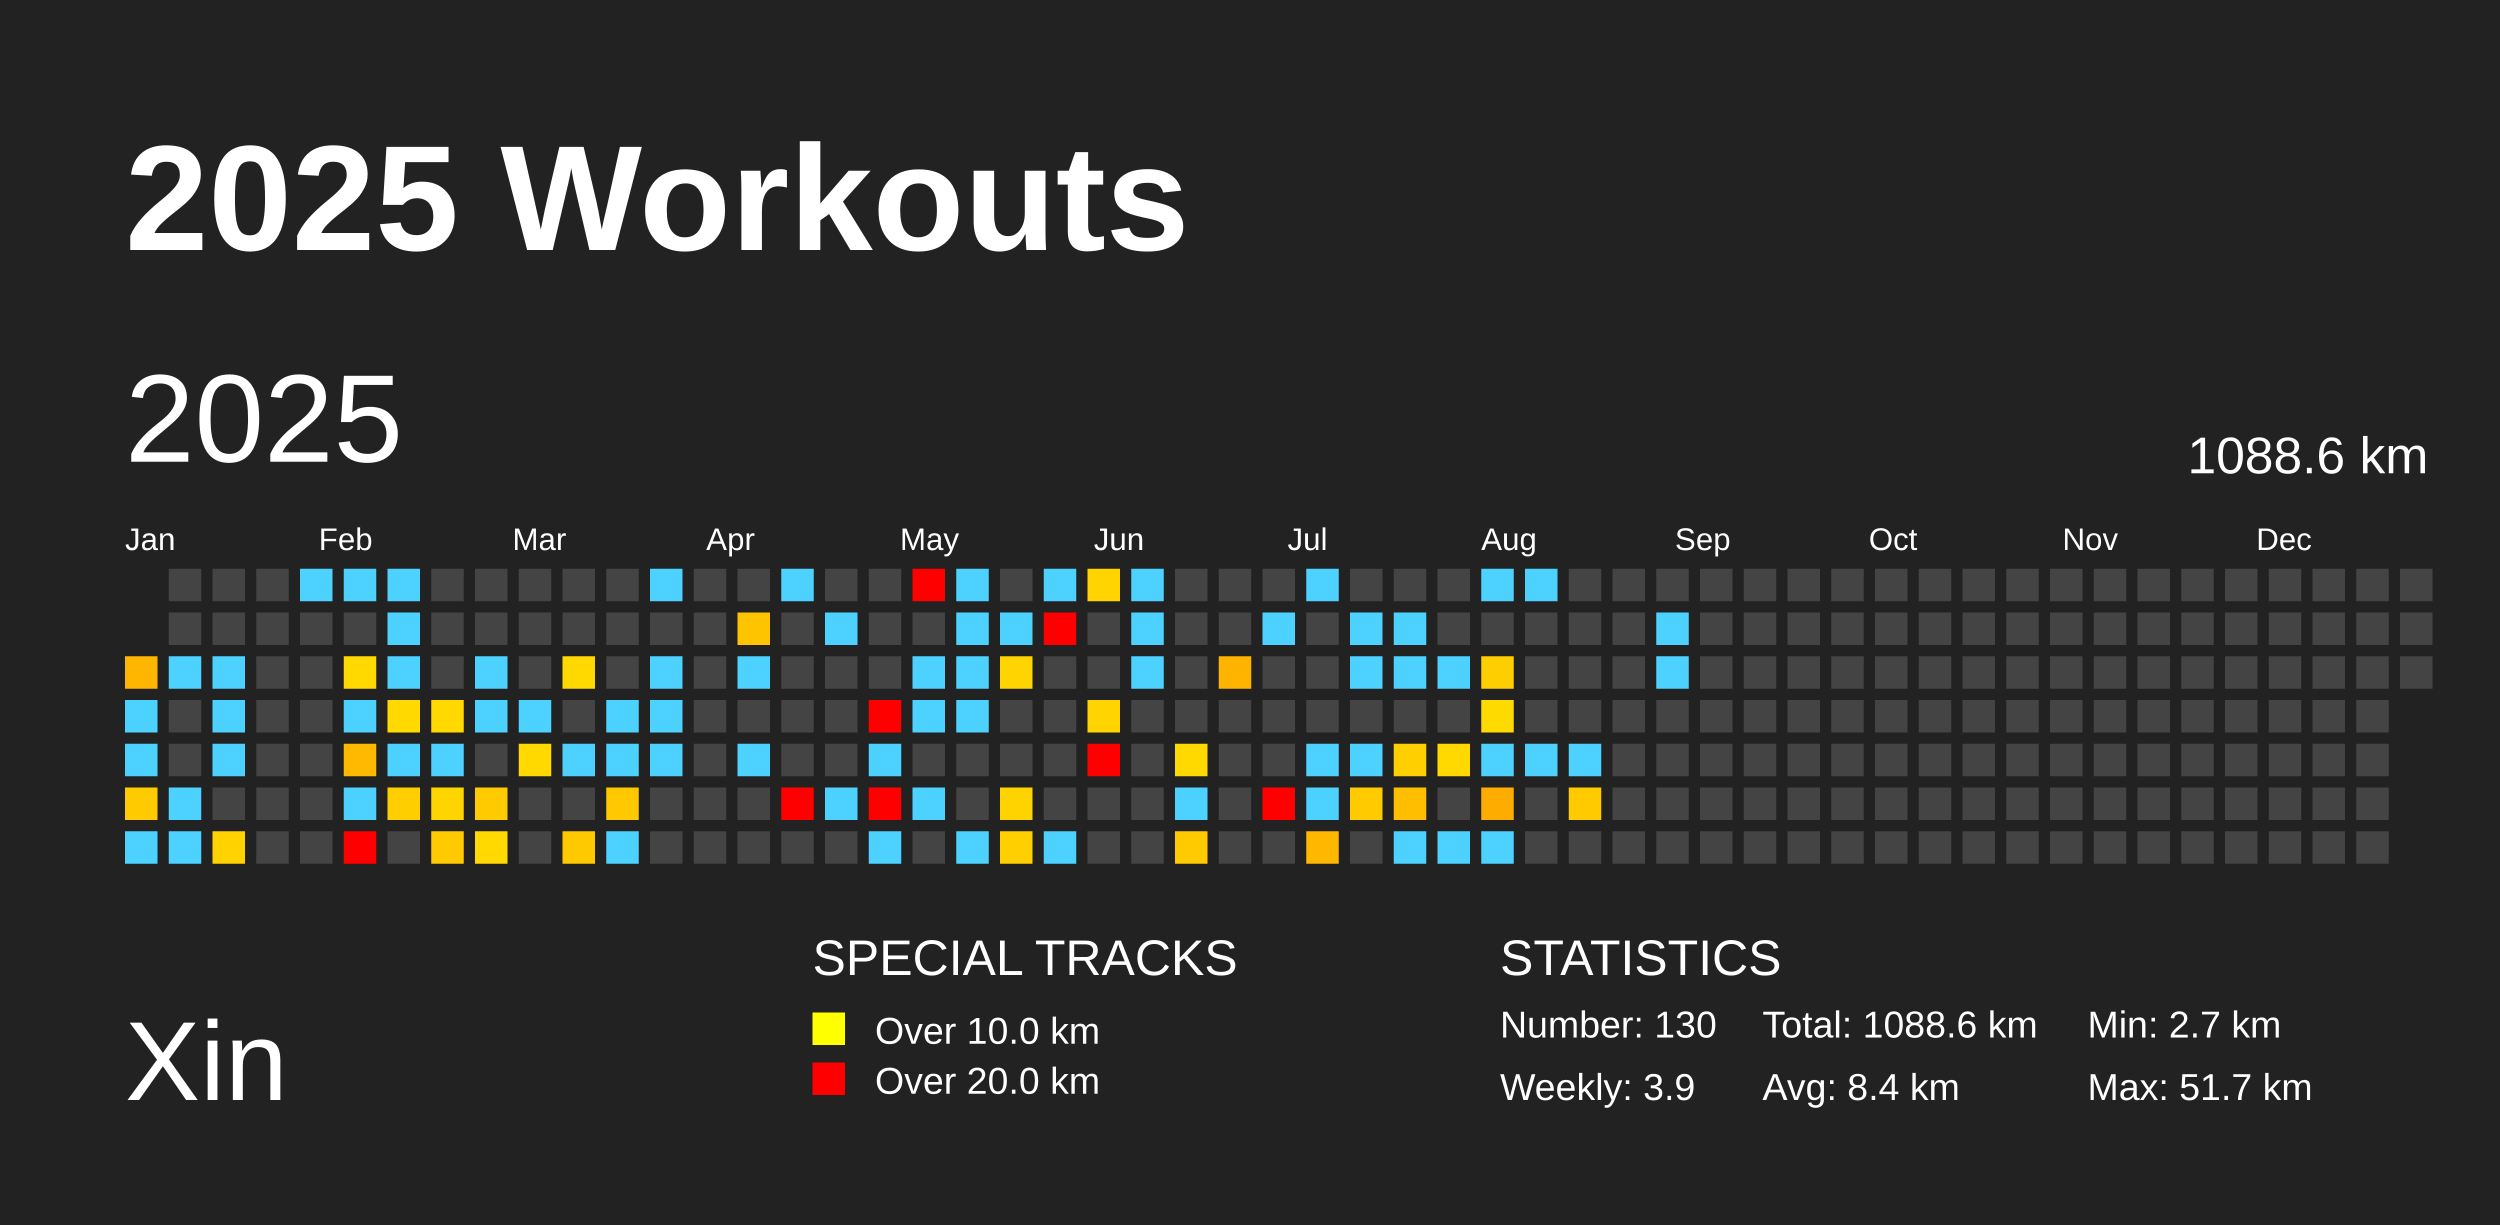
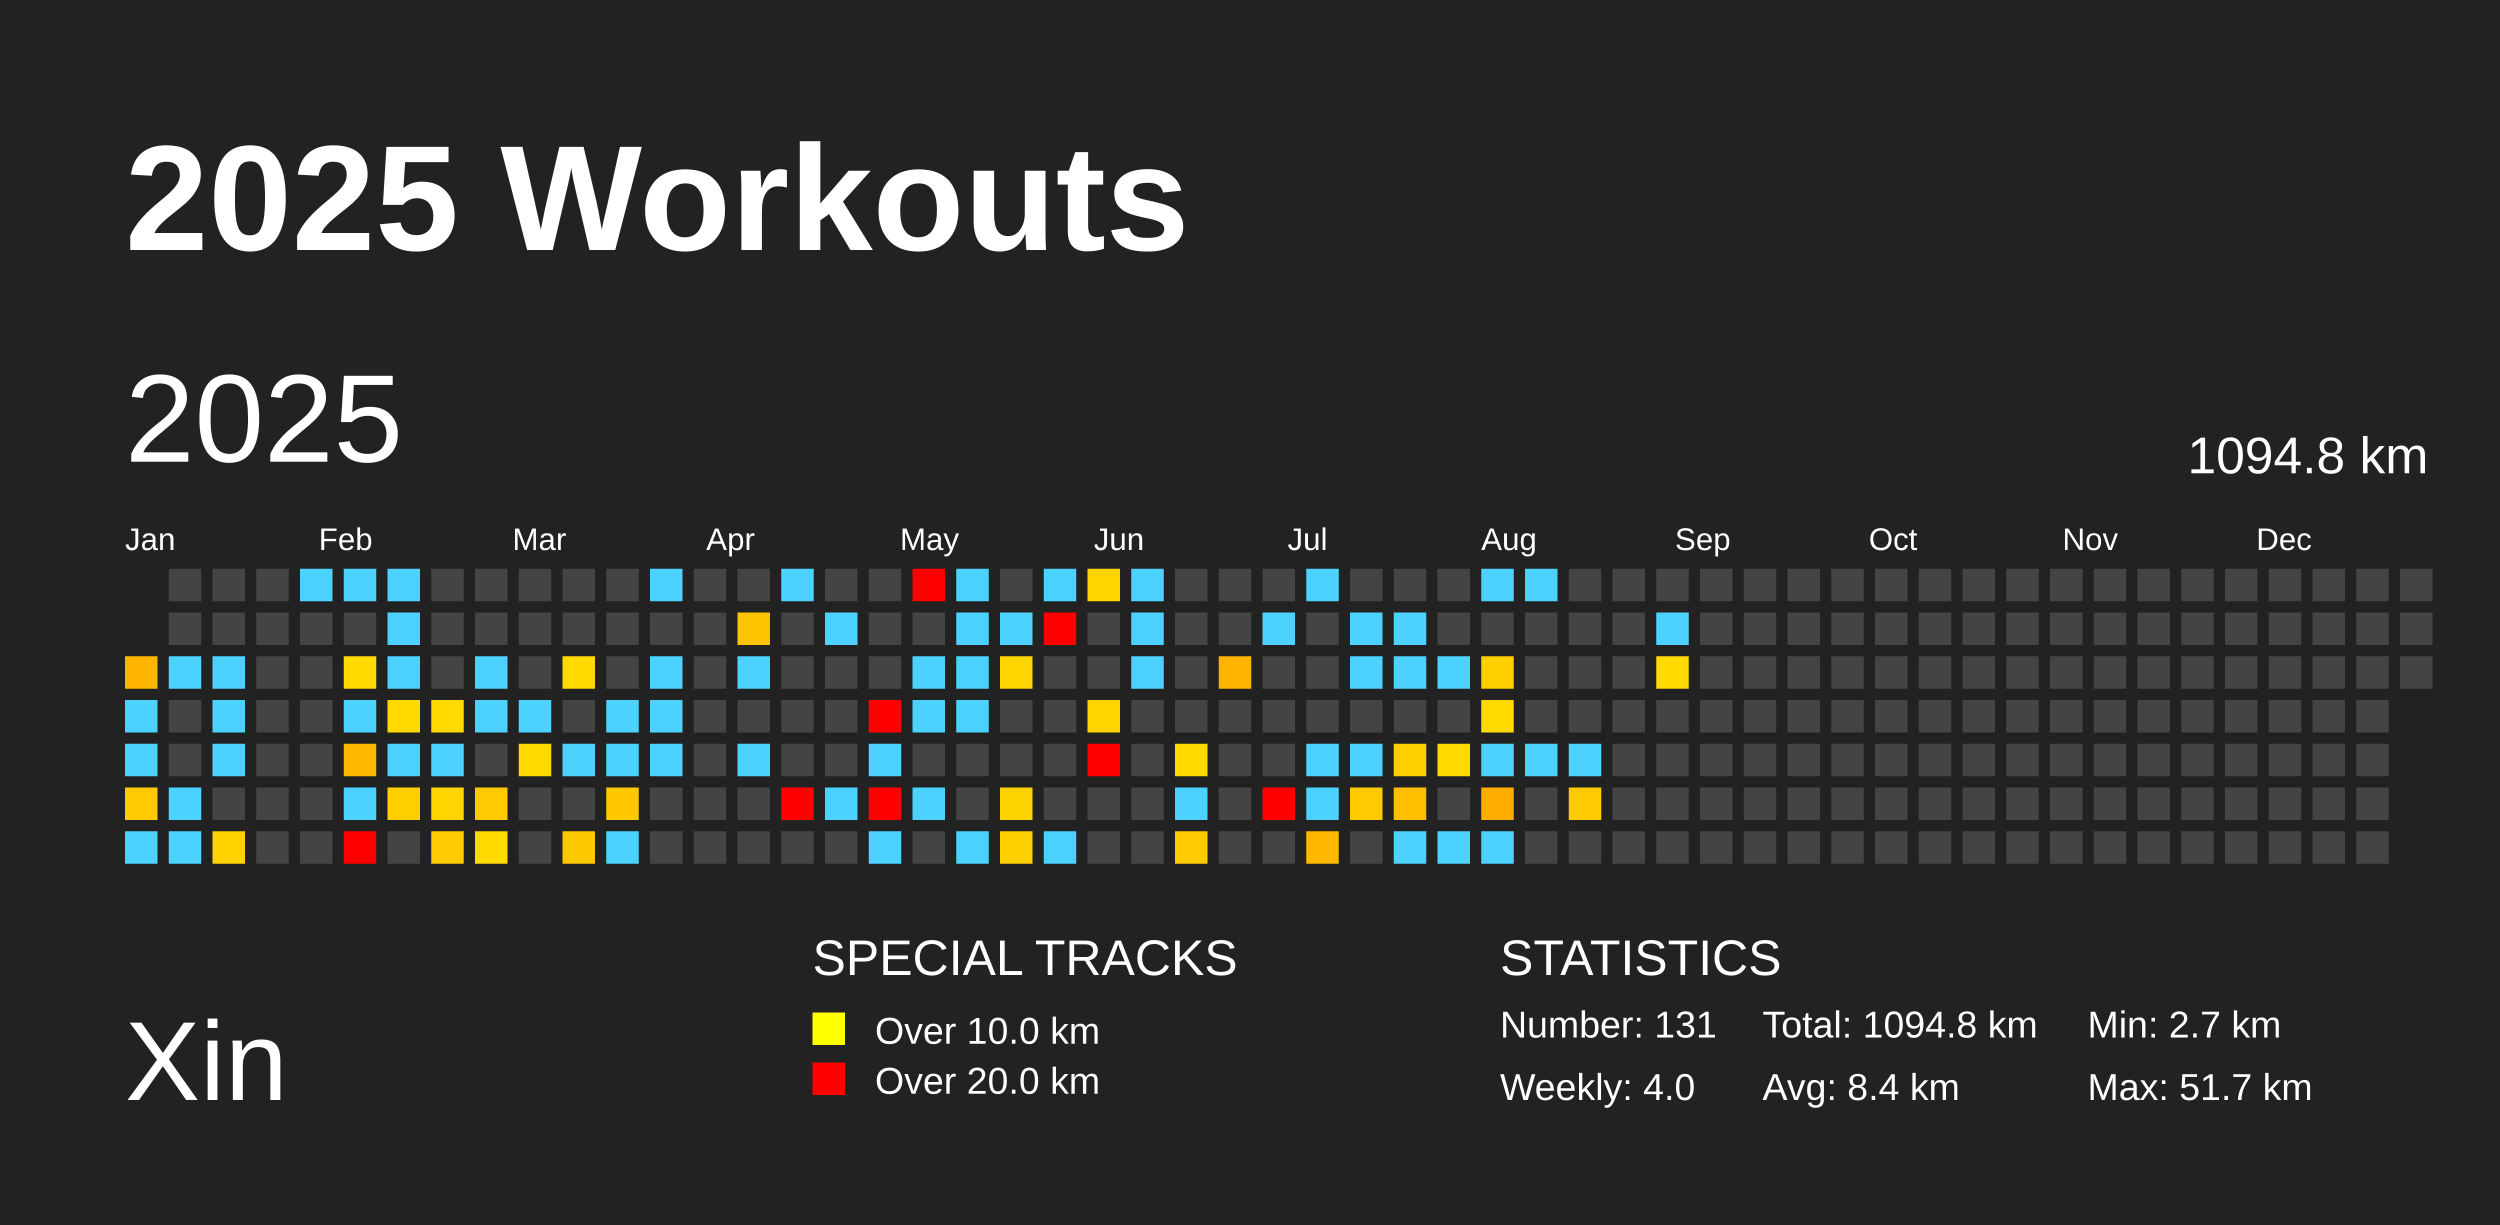
<svg xmlns="http://www.w3.org/2000/svg" baseProfile="full" height="98mm" version="1.1" viewBox="0,0,200,98" width="200mm">
  <defs />
  <rect fill="#222222" height="98" width="200" x="0" y="0" />
  <text fill="#FFFFFF" style="font-size:12px; font-family:Arial; font-weight:bold;" x="10" y="20">2025 Workouts</text>
  <text fill="#FFFFFF" style="font-size:9px; font-family:Arial" x="10" y="88">Xin</text>
  <text fill="#FFFFFF" style="font-size:4px; font-family:Arial" x="65" y="78">SPECIAL TRACKS</text>
  <rect fill="yellow" height="2.6" width="2.6" x="65" y="81" />
  <text fill="#FFFFFF" style="font-size:3px; font-family:Arial" x="70" y="83.5">Over 10.0 km</text>
  <rect fill="red" height="2.6" width="2.6" x="65" y="85" />
  <text fill="#FFFFFF" style="font-size:3px; font-family:Arial" x="70" y="87.5">Over 20.0 km</text>
  <text fill="#FFFFFF" style="font-size:4px; font-family:Arial" x="120" y="78">STATISTICS</text>
-   <text fill="#FFFFFF" style="font-size:3px; font-family:Arial" x="120" y="83">Number: 130</text>
-   <text fill="#FFFFFF" style="font-size:3px; font-family:Arial" x="120" y="88">Weekly: 3.9</text>
-   <text fill="#FFFFFF" style="font-size:3px; font-family:Arial" x="141" y="83">Total: 1088.6 km</text>
+   <text fill="#FFFFFF" style="font-size:3px; font-family:Arial" x="120" y="83">Number: 131</text>
+   <text fill="#FFFFFF" style="font-size:3px; font-family:Arial" x="120" y="88">Weekly: 4.0</text>
+   <text fill="#FFFFFF" style="font-size:3px; font-family:Arial" x="141" y="83">Total: 1094.8 km</text>
  <text fill="#FFFFFF" style="font-size:3px; font-family:Arial" x="141" y="88">Avg: 8.4 km</text>
  <text fill="#FFFFFF" style="font-size:3px; font-family:Arial" x="167" y="83">Min: 2.7 km</text>
  <text fill="#FFFFFF" style="font-size:3px; font-family:Arial" x="167" y="88">Max: 51.7 km</text>
  <text dominant-baseline="hanging" fill="#FFFFFF" style="font-size:10.0px; font-family:Arial;" x="10" y="30">2025</text>
-   <text dominant-baseline="hanging" fill="#FFFFFF" style="font-size:4.125px; font-family:Arial;" x="175" y="35">1088.6 km</text>
+   <text dominant-baseline="hanging" fill="#FFFFFF" style="font-size:4.125px; font-family:Arial;" x="175" y="35">1094.8 km</text>
  <text fill="#FFFFFF" style="font-size:2.5px; font-family:Arial" x="10.0" y="44">Jan</text>
  <text fill="#FFFFFF" style="font-size:2.5px; font-family:Arial" x="25.5" y="44">Feb</text>
  <text fill="#FFFFFF" style="font-size:2.5px; font-family:Arial" x="41.0" y="44">Mar</text>
  <text fill="#FFFFFF" style="font-size:2.5px; font-family:Arial" x="56.5" y="44">Apr</text>
  <text fill="#FFFFFF" style="font-size:2.5px; font-family:Arial" x="72.0" y="44">May</text>
  <text fill="#FFFFFF" style="font-size:2.5px; font-family:Arial" x="87.5" y="44">Jun</text>
  <text fill="#FFFFFF" style="font-size:2.5px; font-family:Arial" x="103.0" y="44">Jul</text>
  <text fill="#FFFFFF" style="font-size:2.5px; font-family:Arial" x="118.5" y="44">Aug</text>
  <text fill="#FFFFFF" style="font-size:2.5px; font-family:Arial" x="134.0" y="44">Sep</text>
  <text fill="#FFFFFF" style="font-size:2.5px; font-family:Arial" x="149.5" y="44">Oct</text>
  <text fill="#FFFFFF" style="font-size:2.5px; font-family:Arial" x="165.0" y="44">Nov</text>
  <text fill="#FFFFFF" style="font-size:2.5px; font-family:Arial" x="180.5" y="44">Dec</text>
  <rect fill="#ffb600" height="2.6" width="2.6" x="10.0" y="52.5" />
  <rect fill="#4dd2ff" height="2.6" width="2.6" x="10.0" y="56.0" />
  <rect fill="#4dd2ff" height="2.6" width="2.6" x="10.0" y="59.5" />
  <rect fill="#ffca00" height="2.6" width="2.6" x="10.0" y="63.0" />
  <rect fill="#4dd2ff" height="2.6" width="2.6" x="10.0" y="66.5" />
  <rect fill="#444444" height="2.6" width="2.6" x="13.5" y="45.5" />
  <rect fill="#444444" height="2.6" width="2.6" x="13.5" y="49.0" />
  <rect fill="#4dd2ff" height="2.6" width="2.6" x="13.5" y="52.5" />
  <rect fill="#444444" height="2.6" width="2.6" x="13.5" y="56.0" />
  <rect fill="#444444" height="2.6" width="2.6" x="13.5" y="59.5" />
  <rect fill="#4dd2ff" height="2.6" width="2.6" x="13.5" y="63.0" />
  <rect fill="#4dd2ff" height="2.6" width="2.6" x="13.5" y="66.5" />
  <rect fill="#444444" height="2.6" width="2.6" x="17.0" y="45.5" />
  <rect fill="#444444" height="2.6" width="2.6" x="17.0" y="49.0" />
  <rect fill="#4dd2ff" height="2.6" width="2.6" x="17.0" y="52.5" />
  <rect fill="#4dd2ff" height="2.6" width="2.6" x="17.0" y="56.0" />
  <rect fill="#4dd2ff" height="2.6" width="2.6" x="17.0" y="59.5" />
  <rect fill="#444444" height="2.6" width="2.6" x="17.0" y="63.0" />
  <rect fill="#ffd200" height="2.6" width="2.6" x="17.0" y="66.5" />
  <rect fill="#444444" height="2.6" width="2.6" x="20.5" y="45.5" />
  <rect fill="#444444" height="2.6" width="2.6" x="20.5" y="49.0" />
  <rect fill="#444444" height="2.6" width="2.6" x="20.5" y="52.5" />
  <rect fill="#444444" height="2.6" width="2.6" x="20.5" y="56.0" />
  <rect fill="#444444" height="2.6" width="2.6" x="20.5" y="59.5" />
  <rect fill="#444444" height="2.6" width="2.6" x="20.5" y="63.0" />
  <rect fill="#444444" height="2.6" width="2.6" x="20.5" y="66.5" />
  <rect fill="#4dd2ff" height="2.6" width="2.6" x="24.0" y="45.5" />
  <rect fill="#444444" height="2.6" width="2.6" x="24.0" y="49.0" />
  <rect fill="#444444" height="2.6" width="2.6" x="24.0" y="52.5" />
  <rect fill="#444444" height="2.6" width="2.6" x="24.0" y="56.0" />
  <rect fill="#444444" height="2.6" width="2.6" x="24.0" y="59.5" />
  <rect fill="#444444" height="2.6" width="2.6" x="24.0" y="63.0" />
  <rect fill="#444444" height="2.6" width="2.6" x="24.0" y="66.5" />
  <rect fill="#4dd2ff" height="2.6" width="2.6" x="27.5" y="45.5" />
  <rect fill="#444444" height="2.6" width="2.6" x="27.5" y="49.0" />
  <rect fill="#ffd900" height="2.6" width="2.6" x="27.5" y="52.5" />
  <rect fill="#4dd2ff" height="2.6" width="2.6" x="27.5" y="56.0" />
  <rect fill="#ffba00" height="2.6" width="2.6" x="27.5" y="59.5" />
  <rect fill="#4dd2ff" height="2.6" width="2.6" x="27.5" y="63.0" />
  <rect fill="red" height="2.6" width="2.6" x="27.5" y="66.5" />
  <rect fill="#4dd2ff" height="2.6" width="2.6" x="31.0" y="45.5" />
  <rect fill="#4dd2ff" height="2.6" width="2.6" x="31.0" y="49.0" />
  <rect fill="#4dd2ff" height="2.6" width="2.6" x="31.0" y="52.5" />
  <rect fill="#ffd900" height="2.6" width="2.6" x="31.0" y="56.0" />
  <rect fill="#4dd2ff" height="2.6" width="2.6" x="31.0" y="59.5" />
  <rect fill="#ffce00" height="2.6" width="2.6" x="31.0" y="63.0" />
  <rect fill="#444444" height="2.6" width="2.6" x="31.0" y="66.5" />
  <rect fill="#444444" height="2.6" width="2.6" x="34.5" y="45.5" />
  <rect fill="#444444" height="2.6" width="2.6" x="34.5" y="49.0" />
  <rect fill="#444444" height="2.6" width="2.6" x="34.5" y="52.5" />
  <rect fill="#ffd900" height="2.6" width="2.6" x="34.5" y="56.0" />
  <rect fill="#4dd2ff" height="2.6" width="2.6" x="34.5" y="59.5" />
  <rect fill="#ffd500" height="2.6" width="2.6" x="34.5" y="63.0" />
  <rect fill="#ffca00" height="2.6" width="2.6" x="34.5" y="66.5" />
  <rect fill="#444444" height="2.6" width="2.6" x="38.0" y="45.5" />
  <rect fill="#444444" height="2.6" width="2.6" x="38.0" y="49.0" />
  <rect fill="#4dd2ff" height="2.6" width="2.6" x="38.0" y="52.5" />
  <rect fill="#4dd2ff" height="2.6" width="2.6" x="38.0" y="56.0" />
  <rect fill="#444444" height="2.6" width="2.6" x="38.0" y="59.5" />
  <rect fill="#ffca00" height="2.6" width="2.6" x="38.0" y="63.0" />
  <rect fill="#ffd900" height="2.6" width="2.6" x="38.0" y="66.5" />
  <rect fill="#444444" height="2.6" width="2.6" x="41.5" y="45.5" />
  <rect fill="#444444" height="2.6" width="2.6" x="41.5" y="49.0" />
  <rect fill="#444444" height="2.6" width="2.6" x="41.5" y="52.5" />
  <rect fill="#4dd2ff" height="2.6" width="2.6" x="41.5" y="56.0" />
  <rect fill="#ffd900" height="2.6" width="2.6" x="41.5" y="59.5" />
  <rect fill="#444444" height="2.6" width="2.6" x="41.5" y="63.0" />
  <rect fill="#444444" height="2.6" width="2.6" x="41.5" y="66.5" />
  <rect fill="#444444" height="2.6" width="2.6" x="45.0" y="45.5" />
  <rect fill="#444444" height="2.6" width="2.6" x="45.0" y="49.0" />
  <rect fill="#ffd900" height="2.6" width="2.6" x="45.0" y="52.5" />
  <rect fill="#444444" height="2.6" width="2.6" x="45.0" y="56.0" />
  <rect fill="#4dd2ff" height="2.6" width="2.6" x="45.0" y="59.5" />
  <rect fill="#444444" height="2.6" width="2.6" x="45.0" y="63.0" />
  <rect fill="#ffc900" height="2.6" width="2.6" x="45.0" y="66.5" />
  <rect fill="#444444" height="2.6" width="2.6" x="48.5" y="45.5" />
  <rect fill="#444444" height="2.6" width="2.6" x="48.5" y="49.0" />
  <rect fill="#444444" height="2.6" width="2.6" x="48.5" y="52.5" />
  <rect fill="#4dd2ff" height="2.6" width="2.6" x="48.5" y="56.0" />
  <rect fill="#4dd2ff" height="2.6" width="2.6" x="48.5" y="59.5" />
  <rect fill="#ffc800" height="2.6" width="2.6" x="48.5" y="63.0" />
  <rect fill="#4dd2ff" height="2.6" width="2.6" x="48.5" y="66.5" />
  <rect fill="#4dd2ff" height="2.6" width="2.6" x="52.0" y="45.5" />
  <rect fill="#444444" height="2.6" width="2.6" x="52.0" y="49.0" />
  <rect fill="#4dd2ff" height="2.6" width="2.6" x="52.0" y="52.5" />
  <rect fill="#4dd2ff" height="2.6" width="2.6" x="52.0" y="56.0" />
  <rect fill="#4dd2ff" height="2.6" width="2.6" x="52.0" y="59.5" />
  <rect fill="#444444" height="2.6" width="2.6" x="52.0" y="63.0" />
  <rect fill="#444444" height="2.6" width="2.6" x="52.0" y="66.5" />
  <rect fill="#444444" height="2.6" width="2.6" x="55.5" y="45.5" />
  <rect fill="#444444" height="2.6" width="2.6" x="55.5" y="49.0" />
  <rect fill="#444444" height="2.6" width="2.6" x="55.5" y="52.5" />
  <rect fill="#444444" height="2.6" width="2.6" x="55.5" y="56.0" />
  <rect fill="#444444" height="2.6" width="2.6" x="55.5" y="59.5" />
  <rect fill="#444444" height="2.6" width="2.6" x="55.5" y="63.0" />
  <rect fill="#444444" height="2.6" width="2.6" x="55.5" y="66.5" />
  <rect fill="#444444" height="2.6" width="2.6" x="59.0" y="45.5" />
  <rect fill="#ffc400" height="2.6" width="2.6" x="59.0" y="49.0" />
  <rect fill="#4dd2ff" height="2.6" width="2.6" x="59.0" y="52.5" />
  <rect fill="#444444" height="2.6" width="2.6" x="59.0" y="56.0" />
  <rect fill="#4dd2ff" height="2.6" width="2.6" x="59.0" y="59.5" />
  <rect fill="#444444" height="2.6" width="2.6" x="59.0" y="63.0" />
  <rect fill="#444444" height="2.6" width="2.6" x="59.0" y="66.5" />
  <rect fill="#4dd2ff" height="2.6" width="2.6" x="62.5" y="45.5" />
  <rect fill="#444444" height="2.6" width="2.6" x="62.5" y="49.0" />
  <rect fill="#444444" height="2.6" width="2.6" x="62.5" y="52.5" />
  <rect fill="#444444" height="2.6" width="2.6" x="62.5" y="56.0" />
  <rect fill="#444444" height="2.6" width="2.6" x="62.5" y="59.5" />
  <rect fill="red" height="2.6" width="2.6" x="62.5" y="63.0" />
  <rect fill="#444444" height="2.6" width="2.6" x="62.5" y="66.5" />
  <rect fill="#444444" height="2.6" width="2.6" x="66.0" y="45.5" />
  <rect fill="#4dd2ff" height="2.6" width="2.6" x="66.0" y="49.0" />
  <rect fill="#444444" height="2.6" width="2.6" x="66.0" y="52.5" />
  <rect fill="#444444" height="2.6" width="2.6" x="66.0" y="56.0" />
  <rect fill="#444444" height="2.6" width="2.6" x="66.0" y="59.5" />
  <rect fill="#4dd2ff" height="2.6" width="2.6" x="66.0" y="63.0" />
  <rect fill="#444444" height="2.6" width="2.6" x="66.0" y="66.5" />
  <rect fill="#444444" height="2.6" width="2.6" x="69.5" y="45.5" />
  <rect fill="#444444" height="2.6" width="2.6" x="69.5" y="49.0" />
  <rect fill="#444444" height="2.6" width="2.6" x="69.5" y="52.5" />
  <rect fill="red" height="2.6" width="2.6" x="69.5" y="56.0" />
  <rect fill="#4dd2ff" height="2.6" width="2.6" x="69.5" y="59.5" />
  <rect fill="red" height="2.6" width="2.6" x="69.5" y="63.0" />
  <rect fill="#4dd2ff" height="2.6" width="2.6" x="69.5" y="66.5" />
  <rect fill="red" height="2.6" width="2.6" x="73.0" y="45.5" />
  <rect fill="#444444" height="2.6" width="2.6" x="73.0" y="49.0" />
  <rect fill="#4dd2ff" height="2.6" width="2.6" x="73.0" y="52.5" />
  <rect fill="#4dd2ff" height="2.6" width="2.6" x="73.0" y="56.0" />
  <rect fill="#444444" height="2.6" width="2.6" x="73.0" y="59.5" />
  <rect fill="#4dd2ff" height="2.6" width="2.6" x="73.0" y="63.0" />
  <rect fill="#444444" height="2.6" width="2.6" x="73.0" y="66.5" />
  <rect fill="#4dd2ff" height="2.6" width="2.6" x="76.5" y="45.5" />
  <rect fill="#4dd2ff" height="2.6" width="2.6" x="76.5" y="49.0" />
  <rect fill="#4dd2ff" height="2.6" width="2.6" x="76.5" y="52.5" />
  <rect fill="#4dd2ff" height="2.6" width="2.6" x="76.5" y="56.0" />
  <rect fill="#444444" height="2.6" width="2.6" x="76.5" y="59.5" />
  <rect fill="#444444" height="2.6" width="2.6" x="76.5" y="63.0" />
  <rect fill="#4dd2ff" height="2.6" width="2.6" x="76.5" y="66.5" />
  <rect fill="#444444" height="2.6" width="2.6" x="80.0" y="45.5" />
  <rect fill="#4dd2ff" height="2.6" width="2.6" x="80.0" y="49.0" />
  <rect fill="#ffd400" height="2.6" width="2.6" x="80.0" y="52.5" />
  <rect fill="#444444" height="2.6" width="2.6" x="80.0" y="56.0" />
  <rect fill="#444444" height="2.6" width="2.6" x="80.0" y="59.5" />
  <rect fill="#ffd300" height="2.6" width="2.6" x="80.0" y="63.0" />
  <rect fill="#ffcf00" height="2.6" width="2.6" x="80.0" y="66.5" />
  <rect fill="#4dd2ff" height="2.6" width="2.6" x="83.5" y="45.5" />
  <rect fill="red" height="2.6" width="2.6" x="83.5" y="49.0" />
  <rect fill="#444444" height="2.6" width="2.6" x="83.5" y="52.5" />
  <rect fill="#444444" height="2.6" width="2.6" x="83.5" y="56.0" />
  <rect fill="#444444" height="2.6" width="2.6" x="83.5" y="59.5" />
  <rect fill="#444444" height="2.6" width="2.6" x="83.5" y="63.0" />
  <rect fill="#4dd2ff" height="2.6" width="2.6" x="83.5" y="66.5" />
  <rect fill="#ffd400" height="2.6" width="2.6" x="87.0" y="45.5" />
  <rect fill="#444444" height="2.6" width="2.6" x="87.0" y="49.0" />
  <rect fill="#444444" height="2.6" width="2.6" x="87.0" y="52.5" />
  <rect fill="#ffd400" height="2.6" width="2.6" x="87.0" y="56.0" />
  <rect fill="red" height="2.6" width="2.6" x="87.0" y="59.5" />
  <rect fill="#444444" height="2.6" width="2.6" x="87.0" y="63.0" />
  <rect fill="#444444" height="2.6" width="2.6" x="87.0" y="66.5" />
  <rect fill="#4dd2ff" height="2.6" width="2.6" x="90.5" y="45.5" />
  <rect fill="#4dd2ff" height="2.6" width="2.6" x="90.5" y="49.0" />
  <rect fill="#4dd2ff" height="2.6" width="2.6" x="90.5" y="52.5" />
  <rect fill="#444444" height="2.6" width="2.6" x="90.5" y="56.0" />
  <rect fill="#444444" height="2.6" width="2.6" x="90.5" y="59.5" />
  <rect fill="#444444" height="2.6" width="2.6" x="90.5" y="63.0" />
  <rect fill="#444444" height="2.6" width="2.6" x="90.5" y="66.5" />
  <rect fill="#444444" height="2.6" width="2.6" x="94.0" y="45.5" />
  <rect fill="#444444" height="2.6" width="2.6" x="94.0" y="49.0" />
  <rect fill="#444444" height="2.6" width="2.6" x="94.0" y="52.5" />
  <rect fill="#444444" height="2.6" width="2.6" x="94.0" y="56.0" />
  <rect fill="#ffd900" height="2.6" width="2.6" x="94.0" y="59.5" />
  <rect fill="#4dd2ff" height="2.6" width="2.6" x="94.0" y="63.0" />
  <rect fill="#ffca00" height="2.6" width="2.6" x="94.0" y="66.5" />
  <rect fill="#444444" height="2.6" width="2.6" x="97.5" y="45.5" />
  <rect fill="#444444" height="2.6" width="2.6" x="97.5" y="49.0" />
  <rect fill="#ffb500" height="2.6" width="2.6" x="97.5" y="52.5" />
  <rect fill="#444444" height="2.6" width="2.6" x="97.5" y="56.0" />
  <rect fill="#444444" height="2.6" width="2.6" x="97.5" y="59.5" />
  <rect fill="#444444" height="2.6" width="2.6" x="97.5" y="63.0" />
  <rect fill="#444444" height="2.6" width="2.6" x="97.5" y="66.5" />
  <rect fill="#444444" height="2.6" width="2.6" x="101.0" y="45.5" />
  <rect fill="#4dd2ff" height="2.6" width="2.6" x="101.0" y="49.0" />
  <rect fill="#444444" height="2.6" width="2.6" x="101.0" y="52.5" />
  <rect fill="#444444" height="2.6" width="2.6" x="101.0" y="56.0" />
  <rect fill="#444444" height="2.6" width="2.6" x="101.0" y="59.5" />
  <rect fill="red" height="2.6" width="2.6" x="101.0" y="63.0" />
  <rect fill="#444444" height="2.6" width="2.6" x="101.0" y="66.5" />
  <rect fill="#4dd2ff" height="2.6" width="2.6" x="104.5" y="45.5" />
  <rect fill="#444444" height="2.6" width="2.6" x="104.5" y="49.0" />
  <rect fill="#444444" height="2.6" width="2.6" x="104.5" y="52.5" />
  <rect fill="#444444" height="2.6" width="2.6" x="104.5" y="56.0" />
  <rect fill="#4dd2ff" height="2.6" width="2.6" x="104.5" y="59.5" />
  <rect fill="#4dd2ff" height="2.6" width="2.6" x="104.5" y="63.0" />
  <rect fill="#ffb700" height="2.6" width="2.6" x="104.5" y="66.5" />
  <rect fill="#444444" height="2.6" width="2.6" x="108.0" y="45.5" />
  <rect fill="#4dd2ff" height="2.6" width="2.6" x="108.0" y="49.0" />
  <rect fill="#4dd2ff" height="2.6" width="2.6" x="108.0" y="52.5" />
  <rect fill="#444444" height="2.6" width="2.6" x="108.0" y="56.0" />
  <rect fill="#4dd2ff" height="2.6" width="2.6" x="108.0" y="59.5" />
  <rect fill="#ffca00" height="2.6" width="2.6" x="108.0" y="63.0" />
  <rect fill="#444444" height="2.6" width="2.6" x="108.0" y="66.5" />
  <rect fill="#444444" height="2.6" width="2.6" x="111.5" y="45.5" />
  <rect fill="#4dd2ff" height="2.6" width="2.6" x="111.5" y="49.0" />
  <rect fill="#4dd2ff" height="2.6" width="2.6" x="111.5" y="52.5" />
  <rect fill="#444444" height="2.6" width="2.6" x="111.5" y="56.0" />
  <rect fill="#ffcf00" height="2.6" width="2.6" x="111.5" y="59.5" />
  <rect fill="#ffbf00" height="2.6" width="2.6" x="111.5" y="63.0" />
  <rect fill="#4dd2ff" height="2.6" width="2.6" x="111.5" y="66.5" />
  <rect fill="#444444" height="2.6" width="2.6" x="115.0" y="45.5" />
  <rect fill="#444444" height="2.6" width="2.6" x="115.0" y="49.0" />
  <rect fill="#4dd2ff" height="2.6" width="2.6" x="115.0" y="52.5" />
  <rect fill="#444444" height="2.6" width="2.6" x="115.0" y="56.0" />
  <rect fill="#ffd900" height="2.6" width="2.6" x="115.0" y="59.5" />
  <rect fill="#444444" height="2.6" width="2.6" x="115.0" y="63.0" />
  <rect fill="#4dd2ff" height="2.6" width="2.6" x="115.0" y="66.5" />
  <rect fill="#4dd2ff" height="2.6" width="2.6" x="118.5" y="45.5" />
  <rect fill="#444444" height="2.6" width="2.6" x="118.5" y="49.0" />
  <rect fill="#ffce00" height="2.6" width="2.6" x="118.5" y="52.5" />
  <rect fill="#ffda00" height="2.6" width="2.6" x="118.5" y="56.0" />
  <rect fill="#4dd2ff" height="2.6" width="2.6" x="118.5" y="59.5" />
  <rect fill="#ffac00" height="2.6" width="2.6" x="118.5" y="63.0" />
  <rect fill="#4dd2ff" height="2.6" width="2.6" x="118.5" y="66.5" />
  <rect fill="#4dd2ff" height="2.6" width="2.6" x="122.0" y="45.5" />
  <rect fill="#444444" height="2.6" width="2.6" x="122.0" y="49.0" />
  <rect fill="#444444" height="2.6" width="2.6" x="122.0" y="52.5" />
  <rect fill="#444444" height="2.6" width="2.6" x="122.0" y="56.0" />
  <rect fill="#4dd2ff" height="2.6" width="2.6" x="122.0" y="59.5" />
  <rect fill="#444444" height="2.6" width="2.6" x="122.0" y="63.0" />
  <rect fill="#444444" height="2.6" width="2.6" x="122.0" y="66.5" />
  <rect fill="#444444" height="2.6" width="2.6" x="125.5" y="45.5" />
  <rect fill="#444444" height="2.6" width="2.6" x="125.5" y="49.0" />
  <rect fill="#444444" height="2.6" width="2.6" x="125.5" y="52.5" />
  <rect fill="#444444" height="2.6" width="2.6" x="125.5" y="56.0" />
  <rect fill="#4dd2ff" height="2.6" width="2.6" x="125.5" y="59.5" />
  <rect fill="#ffca00" height="2.6" width="2.6" x="125.5" y="63.0" />
  <rect fill="#444444" height="2.6" width="2.6" x="125.5" y="66.5" />
  <rect fill="#444444" height="2.6" width="2.6" x="129.0" y="45.5" />
  <rect fill="#444444" height="2.6" width="2.6" x="129.0" y="49.0" />
  <rect fill="#444444" height="2.6" width="2.6" x="129.0" y="52.5" />
  <rect fill="#444444" height="2.6" width="2.6" x="129.0" y="56.0" />
  <rect fill="#444444" height="2.6" width="2.6" x="129.0" y="59.5" />
  <rect fill="#444444" height="2.6" width="2.6" x="129.0" y="63.0" />
  <rect fill="#444444" height="2.6" width="2.6" x="129.0" y="66.5" />
  <rect fill="#444444" height="2.6" width="2.6" x="132.5" y="45.5" />
  <rect fill="#4dd2ff" height="2.6" width="2.6" x="132.5" y="49.0" />
-   <rect fill="#4dd2ff" height="2.6" width="2.6" x="132.5" y="52.5" />
+   <rect fill="#ffd900" height="2.6" width="2.6" x="132.5" y="52.5" />
  <rect fill="#444444" height="2.6" width="2.6" x="132.5" y="56.0" />
  <rect fill="#444444" height="2.6" width="2.6" x="132.5" y="59.5" />
  <rect fill="#444444" height="2.6" width="2.6" x="132.5" y="63.0" />
  <rect fill="#444444" height="2.6" width="2.6" x="132.5" y="66.5" />
  <rect fill="#444444" height="2.6" width="2.6" x="136.0" y="45.5" />
  <rect fill="#444444" height="2.6" width="2.6" x="136.0" y="49.0" />
  <rect fill="#444444" height="2.6" width="2.6" x="136.0" y="52.5" />
  <rect fill="#444444" height="2.6" width="2.6" x="136.0" y="56.0" />
  <rect fill="#444444" height="2.6" width="2.6" x="136.0" y="59.5" />
  <rect fill="#444444" height="2.6" width="2.6" x="136.0" y="63.0" />
  <rect fill="#444444" height="2.6" width="2.6" x="136.0" y="66.5" />
  <rect fill="#444444" height="2.6" width="2.6" x="139.5" y="45.5" />
  <rect fill="#444444" height="2.6" width="2.6" x="139.5" y="49.0" />
  <rect fill="#444444" height="2.6" width="2.6" x="139.5" y="52.5" />
  <rect fill="#444444" height="2.6" width="2.6" x="139.5" y="56.0" />
  <rect fill="#444444" height="2.6" width="2.6" x="139.5" y="59.5" />
  <rect fill="#444444" height="2.6" width="2.6" x="139.5" y="63.0" />
  <rect fill="#444444" height="2.6" width="2.6" x="139.5" y="66.5" />
  <rect fill="#444444" height="2.6" width="2.6" x="143.0" y="45.5" />
  <rect fill="#444444" height="2.6" width="2.6" x="143.0" y="49.0" />
  <rect fill="#444444" height="2.6" width="2.6" x="143.0" y="52.5" />
  <rect fill="#444444" height="2.6" width="2.6" x="143.0" y="56.0" />
  <rect fill="#444444" height="2.6" width="2.6" x="143.0" y="59.5" />
  <rect fill="#444444" height="2.6" width="2.6" x="143.0" y="63.0" />
  <rect fill="#444444" height="2.6" width="2.6" x="143.0" y="66.5" />
  <rect fill="#444444" height="2.6" width="2.6" x="146.5" y="45.5" />
  <rect fill="#444444" height="2.6" width="2.6" x="146.5" y="49.0" />
  <rect fill="#444444" height="2.6" width="2.6" x="146.5" y="52.5" />
  <rect fill="#444444" height="2.6" width="2.6" x="146.5" y="56.0" />
  <rect fill="#444444" height="2.6" width="2.6" x="146.5" y="59.5" />
  <rect fill="#444444" height="2.6" width="2.6" x="146.5" y="63.0" />
  <rect fill="#444444" height="2.6" width="2.6" x="146.5" y="66.5" />
  <rect fill="#444444" height="2.6" width="2.6" x="150.0" y="45.5" />
  <rect fill="#444444" height="2.6" width="2.6" x="150.0" y="49.0" />
  <rect fill="#444444" height="2.6" width="2.6" x="150.0" y="52.5" />
  <rect fill="#444444" height="2.6" width="2.6" x="150.0" y="56.0" />
  <rect fill="#444444" height="2.6" width="2.6" x="150.0" y="59.5" />
  <rect fill="#444444" height="2.6" width="2.6" x="150.0" y="63.0" />
  <rect fill="#444444" height="2.6" width="2.6" x="150.0" y="66.5" />
  <rect fill="#444444" height="2.6" width="2.6" x="153.5" y="45.5" />
  <rect fill="#444444" height="2.6" width="2.6" x="153.5" y="49.0" />
  <rect fill="#444444" height="2.6" width="2.6" x="153.5" y="52.5" />
  <rect fill="#444444" height="2.6" width="2.6" x="153.5" y="56.0" />
  <rect fill="#444444" height="2.6" width="2.6" x="153.5" y="59.5" />
  <rect fill="#444444" height="2.6" width="2.6" x="153.5" y="63.0" />
  <rect fill="#444444" height="2.6" width="2.6" x="153.5" y="66.5" />
  <rect fill="#444444" height="2.6" width="2.6" x="157.0" y="45.5" />
  <rect fill="#444444" height="2.6" width="2.6" x="157.0" y="49.0" />
  <rect fill="#444444" height="2.6" width="2.6" x="157.0" y="52.5" />
  <rect fill="#444444" height="2.6" width="2.6" x="157.0" y="56.0" />
  <rect fill="#444444" height="2.6" width="2.6" x="157.0" y="59.5" />
  <rect fill="#444444" height="2.6" width="2.6" x="157.0" y="63.0" />
  <rect fill="#444444" height="2.6" width="2.6" x="157.0" y="66.5" />
  <rect fill="#444444" height="2.6" width="2.6" x="160.5" y="45.5" />
  <rect fill="#444444" height="2.6" width="2.6" x="160.5" y="49.0" />
  <rect fill="#444444" height="2.6" width="2.6" x="160.5" y="52.5" />
  <rect fill="#444444" height="2.6" width="2.6" x="160.5" y="56.0" />
  <rect fill="#444444" height="2.6" width="2.6" x="160.5" y="59.5" />
  <rect fill="#444444" height="2.6" width="2.6" x="160.5" y="63.0" />
  <rect fill="#444444" height="2.6" width="2.6" x="160.5" y="66.5" />
  <rect fill="#444444" height="2.6" width="2.6" x="164.0" y="45.5" />
  <rect fill="#444444" height="2.6" width="2.6" x="164.0" y="49.0" />
  <rect fill="#444444" height="2.6" width="2.6" x="164.0" y="52.5" />
  <rect fill="#444444" height="2.6" width="2.6" x="164.0" y="56.0" />
  <rect fill="#444444" height="2.6" width="2.6" x="164.0" y="59.5" />
  <rect fill="#444444" height="2.6" width="2.6" x="164.0" y="63.0" />
  <rect fill="#444444" height="2.6" width="2.6" x="164.0" y="66.5" />
  <rect fill="#444444" height="2.6" width="2.6" x="167.5" y="45.5" />
  <rect fill="#444444" height="2.6" width="2.6" x="167.5" y="49.0" />
  <rect fill="#444444" height="2.6" width="2.6" x="167.5" y="52.5" />
  <rect fill="#444444" height="2.6" width="2.6" x="167.5" y="56.0" />
  <rect fill="#444444" height="2.6" width="2.6" x="167.5" y="59.5" />
  <rect fill="#444444" height="2.6" width="2.6" x="167.5" y="63.0" />
  <rect fill="#444444" height="2.6" width="2.6" x="167.5" y="66.5" />
  <rect fill="#444444" height="2.6" width="2.6" x="171.0" y="45.5" />
  <rect fill="#444444" height="2.6" width="2.6" x="171.0" y="49.0" />
  <rect fill="#444444" height="2.6" width="2.6" x="171.0" y="52.5" />
  <rect fill="#444444" height="2.6" width="2.6" x="171.0" y="56.0" />
  <rect fill="#444444" height="2.6" width="2.6" x="171.0" y="59.5" />
  <rect fill="#444444" height="2.6" width="2.6" x="171.0" y="63.0" />
  <rect fill="#444444" height="2.6" width="2.6" x="171.0" y="66.5" />
  <rect fill="#444444" height="2.6" width="2.6" x="174.5" y="45.5" />
  <rect fill="#444444" height="2.6" width="2.6" x="174.5" y="49.0" />
  <rect fill="#444444" height="2.6" width="2.6" x="174.5" y="52.5" />
  <rect fill="#444444" height="2.6" width="2.6" x="174.5" y="56.0" />
  <rect fill="#444444" height="2.6" width="2.6" x="174.5" y="59.5" />
  <rect fill="#444444" height="2.6" width="2.6" x="174.5" y="63.0" />
  <rect fill="#444444" height="2.6" width="2.6" x="174.5" y="66.5" />
  <rect fill="#444444" height="2.6" width="2.6" x="178.0" y="45.5" />
  <rect fill="#444444" height="2.6" width="2.6" x="178.0" y="49.0" />
  <rect fill="#444444" height="2.6" width="2.6" x="178.0" y="52.5" />
  <rect fill="#444444" height="2.6" width="2.6" x="178.0" y="56.0" />
  <rect fill="#444444" height="2.6" width="2.6" x="178.0" y="59.5" />
  <rect fill="#444444" height="2.6" width="2.6" x="178.0" y="63.0" />
  <rect fill="#444444" height="2.6" width="2.6" x="178.0" y="66.5" />
  <rect fill="#444444" height="2.6" width="2.6" x="181.5" y="45.5" />
  <rect fill="#444444" height="2.6" width="2.6" x="181.5" y="49.0" />
  <rect fill="#444444" height="2.6" width="2.6" x="181.5" y="52.5" />
  <rect fill="#444444" height="2.6" width="2.6" x="181.5" y="56.0" />
  <rect fill="#444444" height="2.6" width="2.6" x="181.5" y="59.5" />
  <rect fill="#444444" height="2.6" width="2.6" x="181.5" y="63.0" />
  <rect fill="#444444" height="2.6" width="2.6" x="181.5" y="66.5" />
  <rect fill="#444444" height="2.6" width="2.6" x="185.0" y="45.5" />
  <rect fill="#444444" height="2.6" width="2.6" x="185.0" y="49.0" />
  <rect fill="#444444" height="2.6" width="2.6" x="185.0" y="52.5" />
  <rect fill="#444444" height="2.6" width="2.6" x="185.0" y="56.0" />
  <rect fill="#444444" height="2.6" width="2.6" x="185.0" y="59.5" />
  <rect fill="#444444" height="2.6" width="2.6" x="185.0" y="63.0" />
  <rect fill="#444444" height="2.6" width="2.6" x="185.0" y="66.5" />
  <rect fill="#444444" height="2.6" width="2.6" x="188.5" y="45.5" />
  <rect fill="#444444" height="2.6" width="2.6" x="188.5" y="49.0" />
  <rect fill="#444444" height="2.6" width="2.6" x="188.5" y="52.5" />
  <rect fill="#444444" height="2.6" width="2.6" x="188.5" y="56.0" />
  <rect fill="#444444" height="2.6" width="2.6" x="188.5" y="59.5" />
  <rect fill="#444444" height="2.6" width="2.6" x="188.5" y="63.0" />
  <rect fill="#444444" height="2.6" width="2.6" x="188.5" y="66.5" />
  <rect fill="#444444" height="2.6" width="2.6" x="192.0" y="45.5" />
  <rect fill="#444444" height="2.6" width="2.6" x="192.0" y="49.0" />
  <rect fill="#444444" height="2.6" width="2.6" x="192.0" y="52.5" />
</svg>
